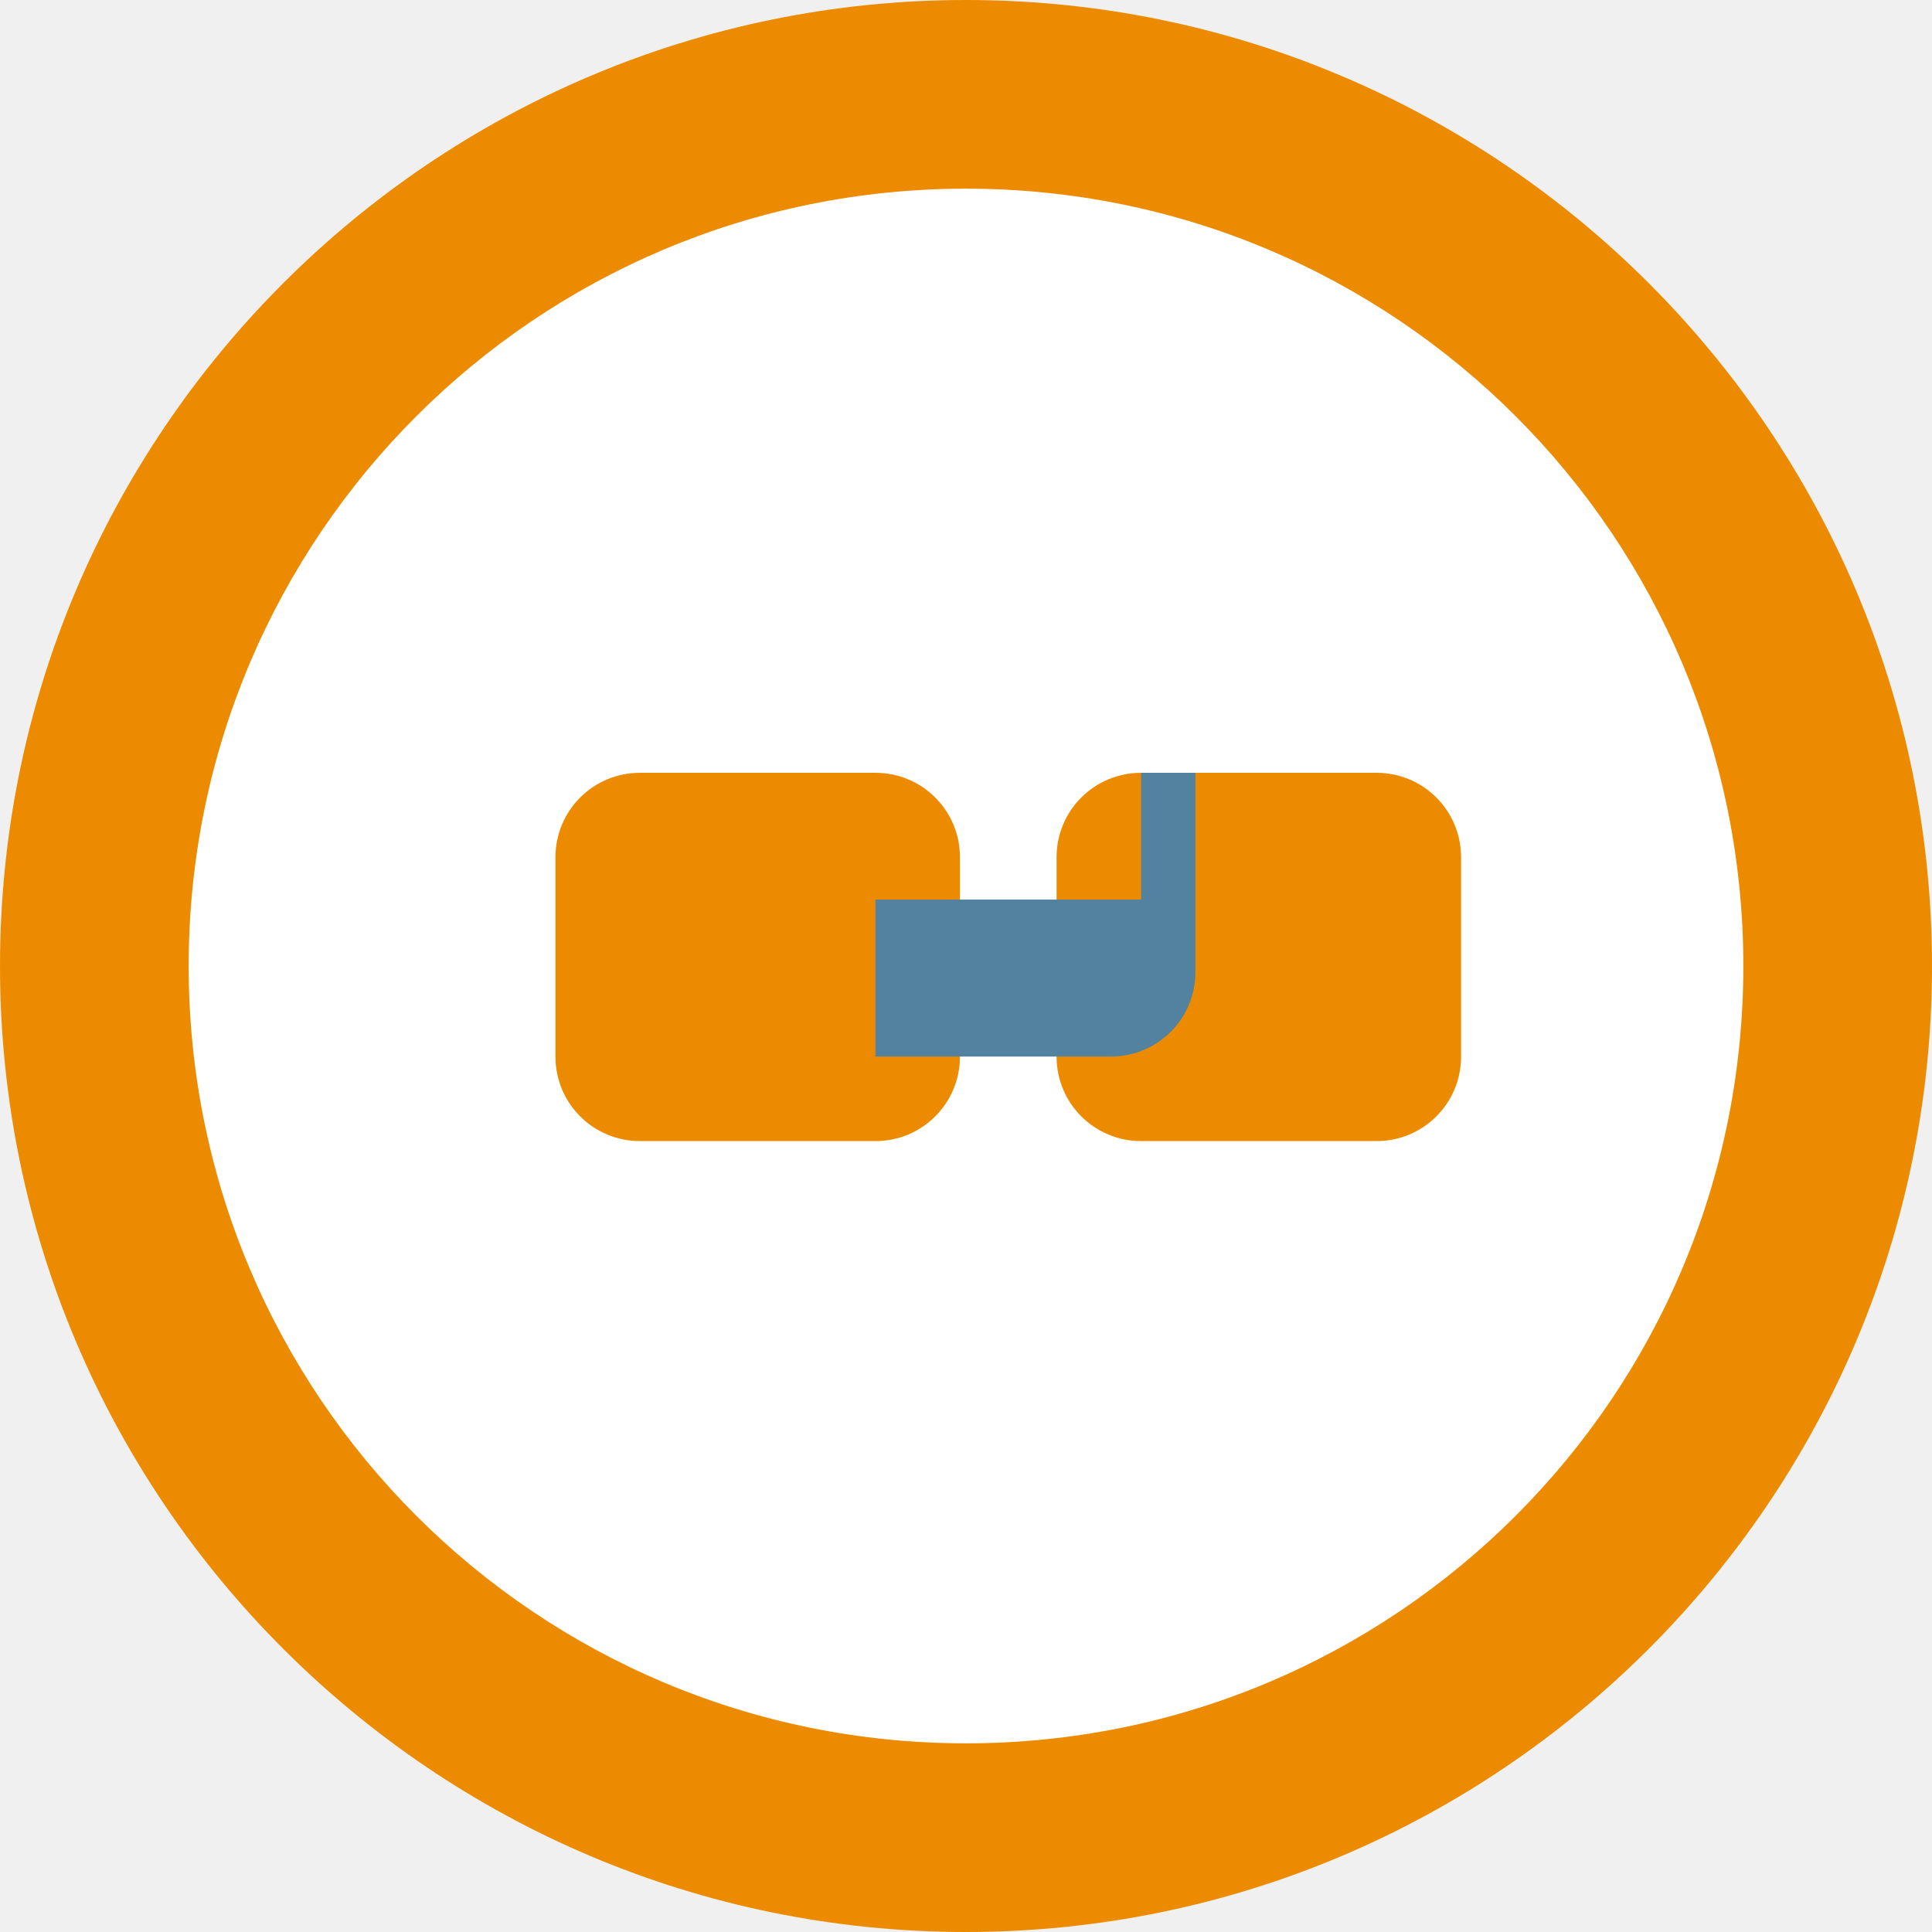
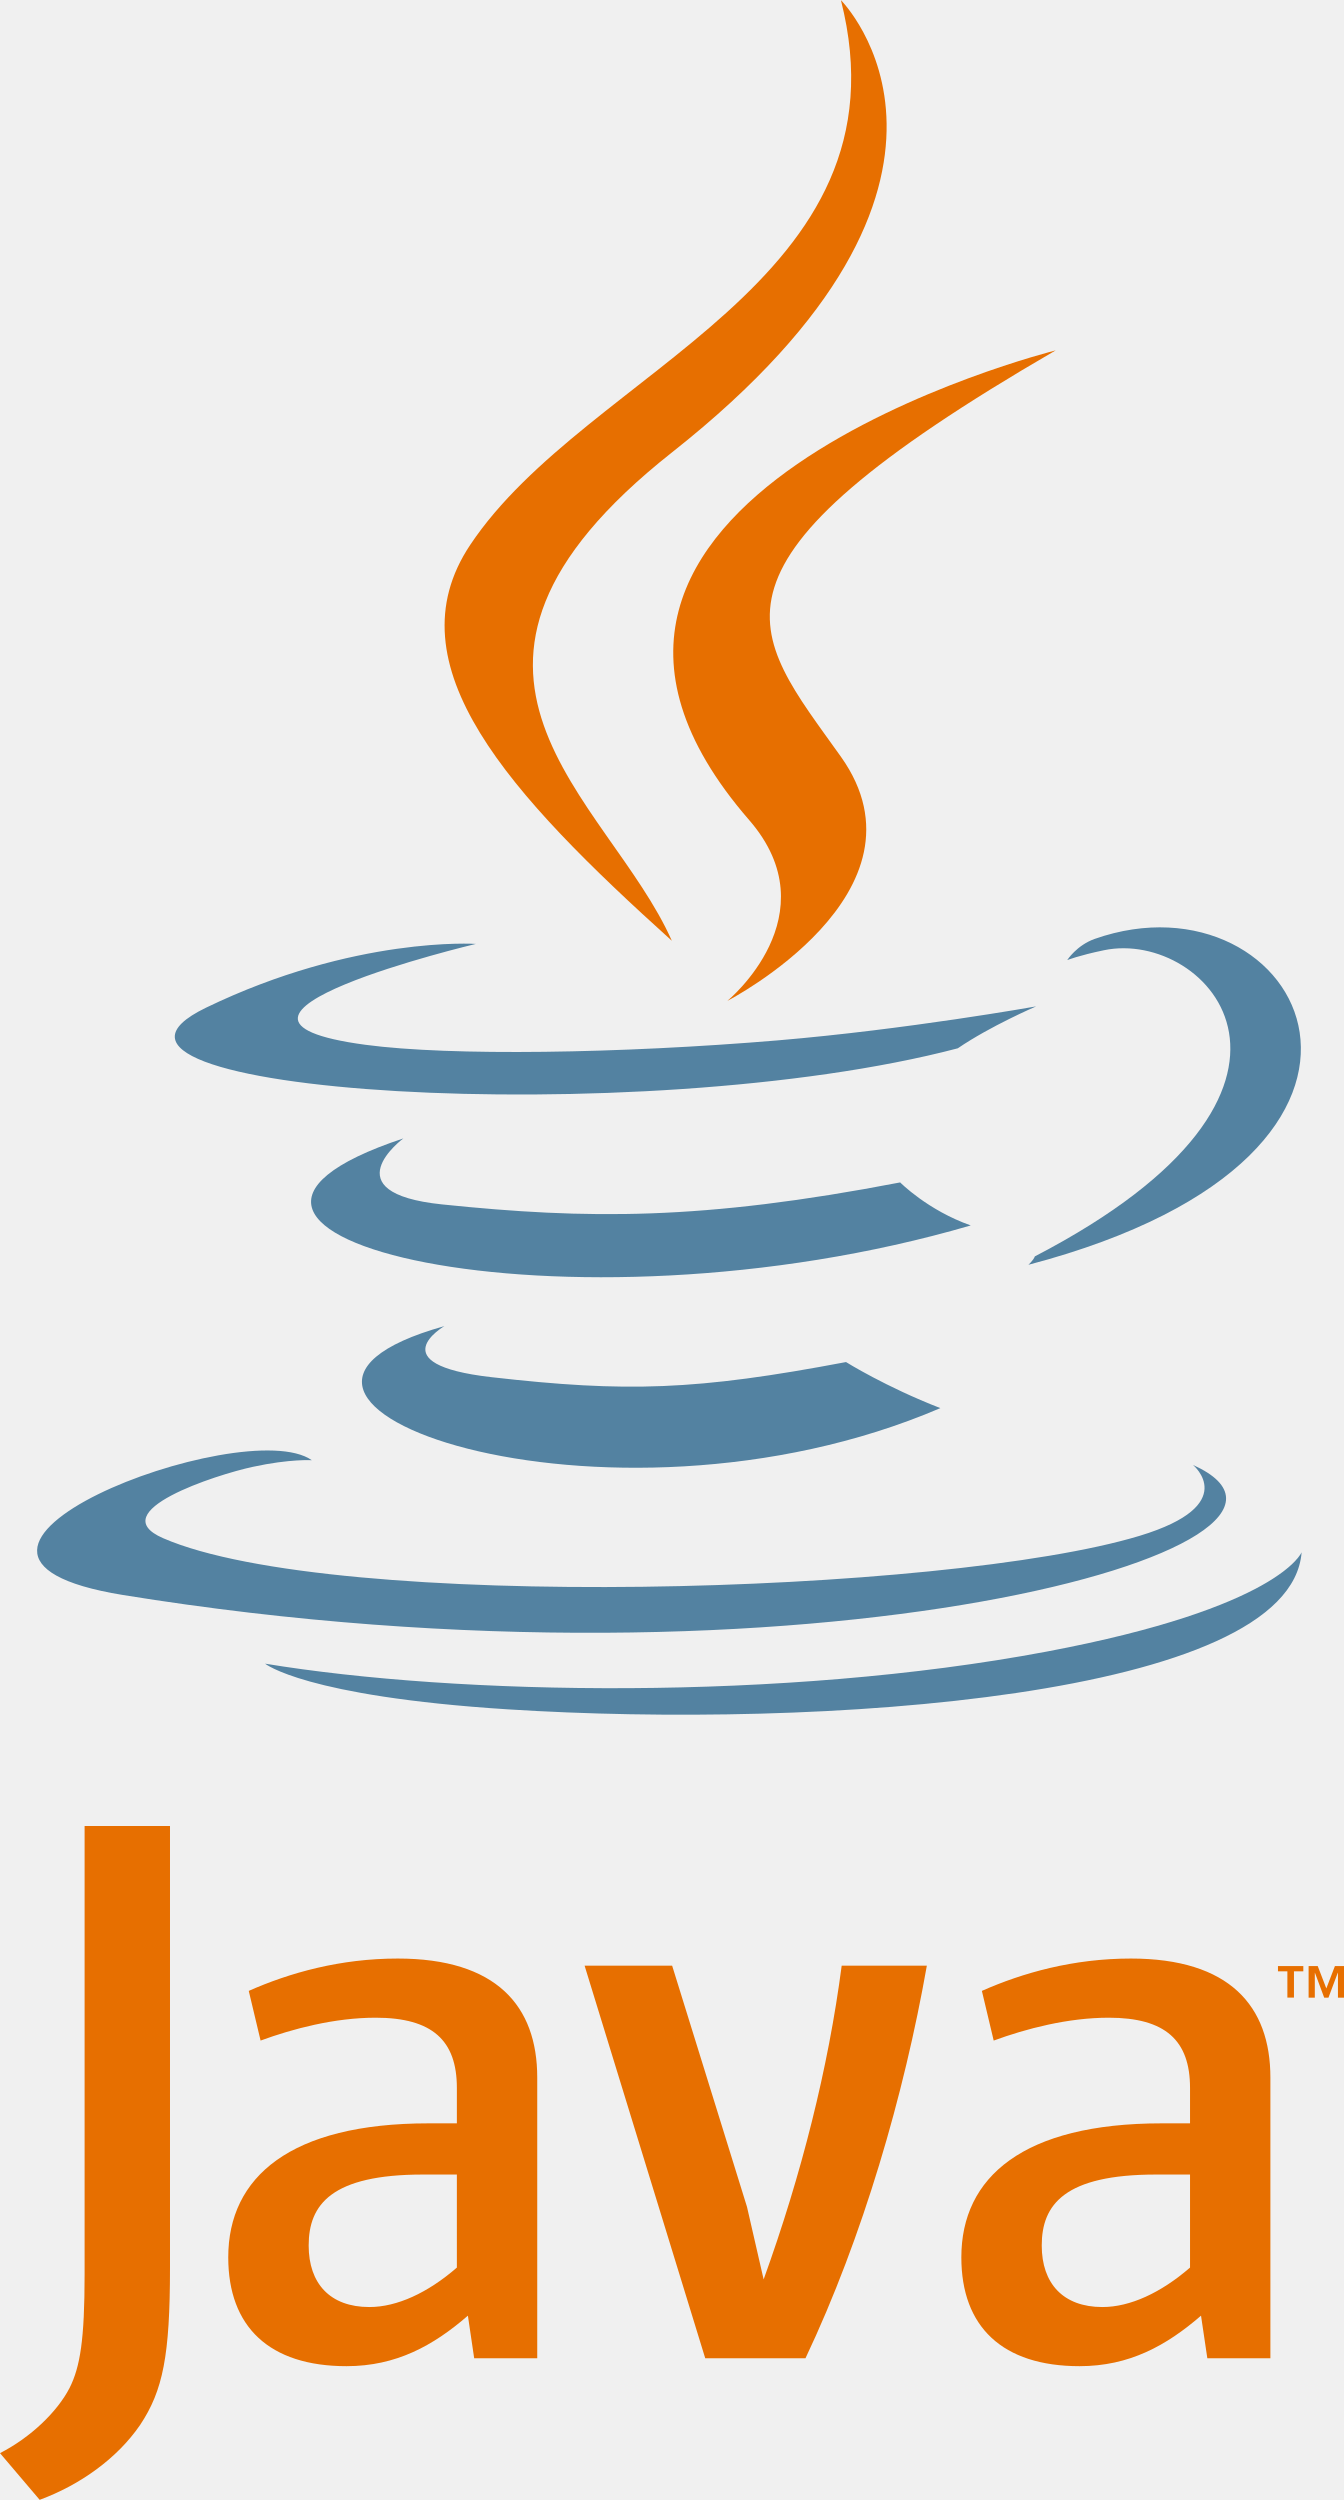
- <svg xmlns="http://www.w3.org/2000/svg" viewBox="0 0 128 128">
-   <path fill="#ED8B00" d="M64 0C28.7 0 0 28.7 0 64s28.7 64 64 64 64-28.7 64-64S99.3 0 64 0z" />
-   <path fill="#fff" d="M64 12.5c28.456 0 51.5 23.044 51.5 51.5S92.456 115.5 64 115.5 12.5 92.456 12.5 64 35.544 12.5 64 12.5z" />
-   <path fill="#ED8B00" d="M91.2 51.2H75.6c-3.1 0-5.6 2.5-5.6 5.6V70c0 3.1 2.5 5.6 5.6 5.6h15.6c3.1 0 5.6-2.5 5.6-5.6V56.8c0-3.1-2.5-5.6-5.6-5.6zM36.8 70V56.8c0-3.1 2.5-5.6 5.6-5.6H58c3.1 0 5.6 2.5 5.6 5.6V70c0 3.1-2.5 5.6-5.6 5.6H42.4c-3.1 0-5.6-2.5-5.6-5.6z" />
-   <path fill="#5382A1" d="M75.6 51.2v8.4H58V70h15.6c3.1 0 5.6-2.5 5.6-5.6V51.2h-3.6z" />
+ <svg xmlns="http://www.w3.org/2000/svg" width="1344" height="2500" viewBox="6.527 4.399 290.829 540.906">
+   <path d="M285.104 430.945h-2.037v-1.14h5.486v1.14h-2.025v5.688h-1.424v-5.688zm10.942.297h-.032l-2.02 5.393h-.924l-2.006-5.393h-.024v5.393h-1.343v-6.828h1.976l1.86 4.835 1.854-4.835h1.969v6.828h-1.311l.001-5.393z" fill="#e76f00" />
+   <path d="M102.681 291.324s-14.178 8.245 10.09 11.035c29.4 3.354 44.426 2.873 76.825-3.259 0 0 8.518 5.341 20.414 9.967-72.63 31.128-164.376-1.803-107.329-17.743M93.806 250.704s-15.902 11.771 8.384 14.283c31.406 3.24 56.208 3.505 99.125-4.759 0 0 5.937 6.018 15.271 9.309-87.815 25.678-185.624 2.025-122.78-18.833" fill="#5382a1" />
+   <path d="M168.625 181.799c17.896 20.604-4.701 39.146-4.701 39.146s45.439-23.458 24.571-52.833c-19.491-27.395-34.438-41.005 46.479-87.934.001-.001-127.013 31.721-66.349 101.621" fill="#e76f00" />
+   <path d="M264.684 321.369s10.492 8.646-11.555 15.333c-41.923 12.7-174.488 16.535-211.314.507-13.238-5.76 11.587-13.752 19.396-15.429 8.144-1.766 12.798-1.437 12.798-1.437-14.722-10.371-95.157 20.363-40.857 29.166 148.084 24.015 269.944-10.814 231.532-28.14M109.499 208.617s-67.431 16.016-23.879 21.832c18.389 2.462 55.047 1.905 89.192-.956 27.906-2.354 55.928-7.358 55.928-7.358s-9.84 4.214-16.959 9.074c-68.475 18.01-200.756 9.631-162.674-8.79 32.206-15.568 58.392-13.802 58.392-13.802M230.462 276.231c69.608-36.171 37.425-70.932 14.96-66.248-5.506 1.146-7.961 2.139-7.961 2.139s2.045-3.202 5.947-4.588c44.441-15.624 78.619 46.081-14.346 70.521 0 0 1.079-.962 1.4-1.824" fill="#5382a1" />
+   <path d="M188.495 4.399s38.55 38.562-36.563 97.862c-60.233 47.567-13.735 74.689-.025 105.678-35.158-31.723-60.96-59.647-43.65-85.637 25.406-38.151 95.792-56.648 80.238-117.903" fill="#e76f00" />
+   <path d="M116.339 374.246c66.815 4.277 169.417-2.373 171.846-33.987 0 0-4.67 11.984-55.219 21.503-57.027 10.731-127.364 9.479-169.081 2.601.002-.002 8.541 7.067 52.454 9.883" fill="#5382a1" />
+   <path d="M105.389 495.049c-6.303 5.467-12.96 8.536-18.934 8.536-8.527 0-13.134-5.113-13.134-13.314 0-8.871 4.937-15.357 24.739-15.357h7.328l.001 20.135m17.392 19.623V453.93c0-15.518-8.85-25.756-30.188-25.756-12.457 0-23.369 3.076-32.238 6.999l2.56 10.752c6.983-2.563 16.022-4.949 24.894-4.949 12.292 0 17.58 4.949 17.58 15.181v7.678h-6.135c-29.865 0-43.337 11.593-43.337 28.993 0 15.018 8.878 23.554 25.594 23.554 10.745 0 18.766-4.437 26.264-10.929l1.361 9.221 13.645-.002zM180.824 514.672h-21.691l-26.106-84.96h18.944l16.198 52.199 3.601 15.699c8.195-22.698 13.992-45.726 16.891-67.898h18.427c-4.938 27.976-13.822 58.684-26.264 84.96M264.038 495.049c-6.315 5.467-12.983 8.536-18.958 8.536-8.512 0-13.131-5.113-13.131-13.314 0-8.871 4.947-15.357 24.748-15.357h7.341v20.135m17.39 19.623V453.93c0-15.518-8.871-25.756-30.186-25.756-12.465 0-23.381 3.076-32.246 6.999l2.557 10.752c6.985-2.563 16.041-4.949 24.906-4.949 12.283 0 17.579 4.949 17.579 15.181v7.678h-6.146c-29.873 0-43.34 11.593-43.34 28.993 0 15.018 8.871 23.554 25.584 23.554 10.752 0 18.77-4.437 26.28-10.929l1.366 9.221 13.646-.002zM36.847 529.099c-4.958 7.239-12.966 12.966-21.733 16.206L6.527 535.2c6.673-3.424 12.396-8.954 15.055-14.104 2.3-4.581 3.252-10.485 3.252-24.604v-96.995h18.478v95.666c-.001 18.875-1.51 26.5-6.465 33.936" fill="#e76f00" />
</svg>
